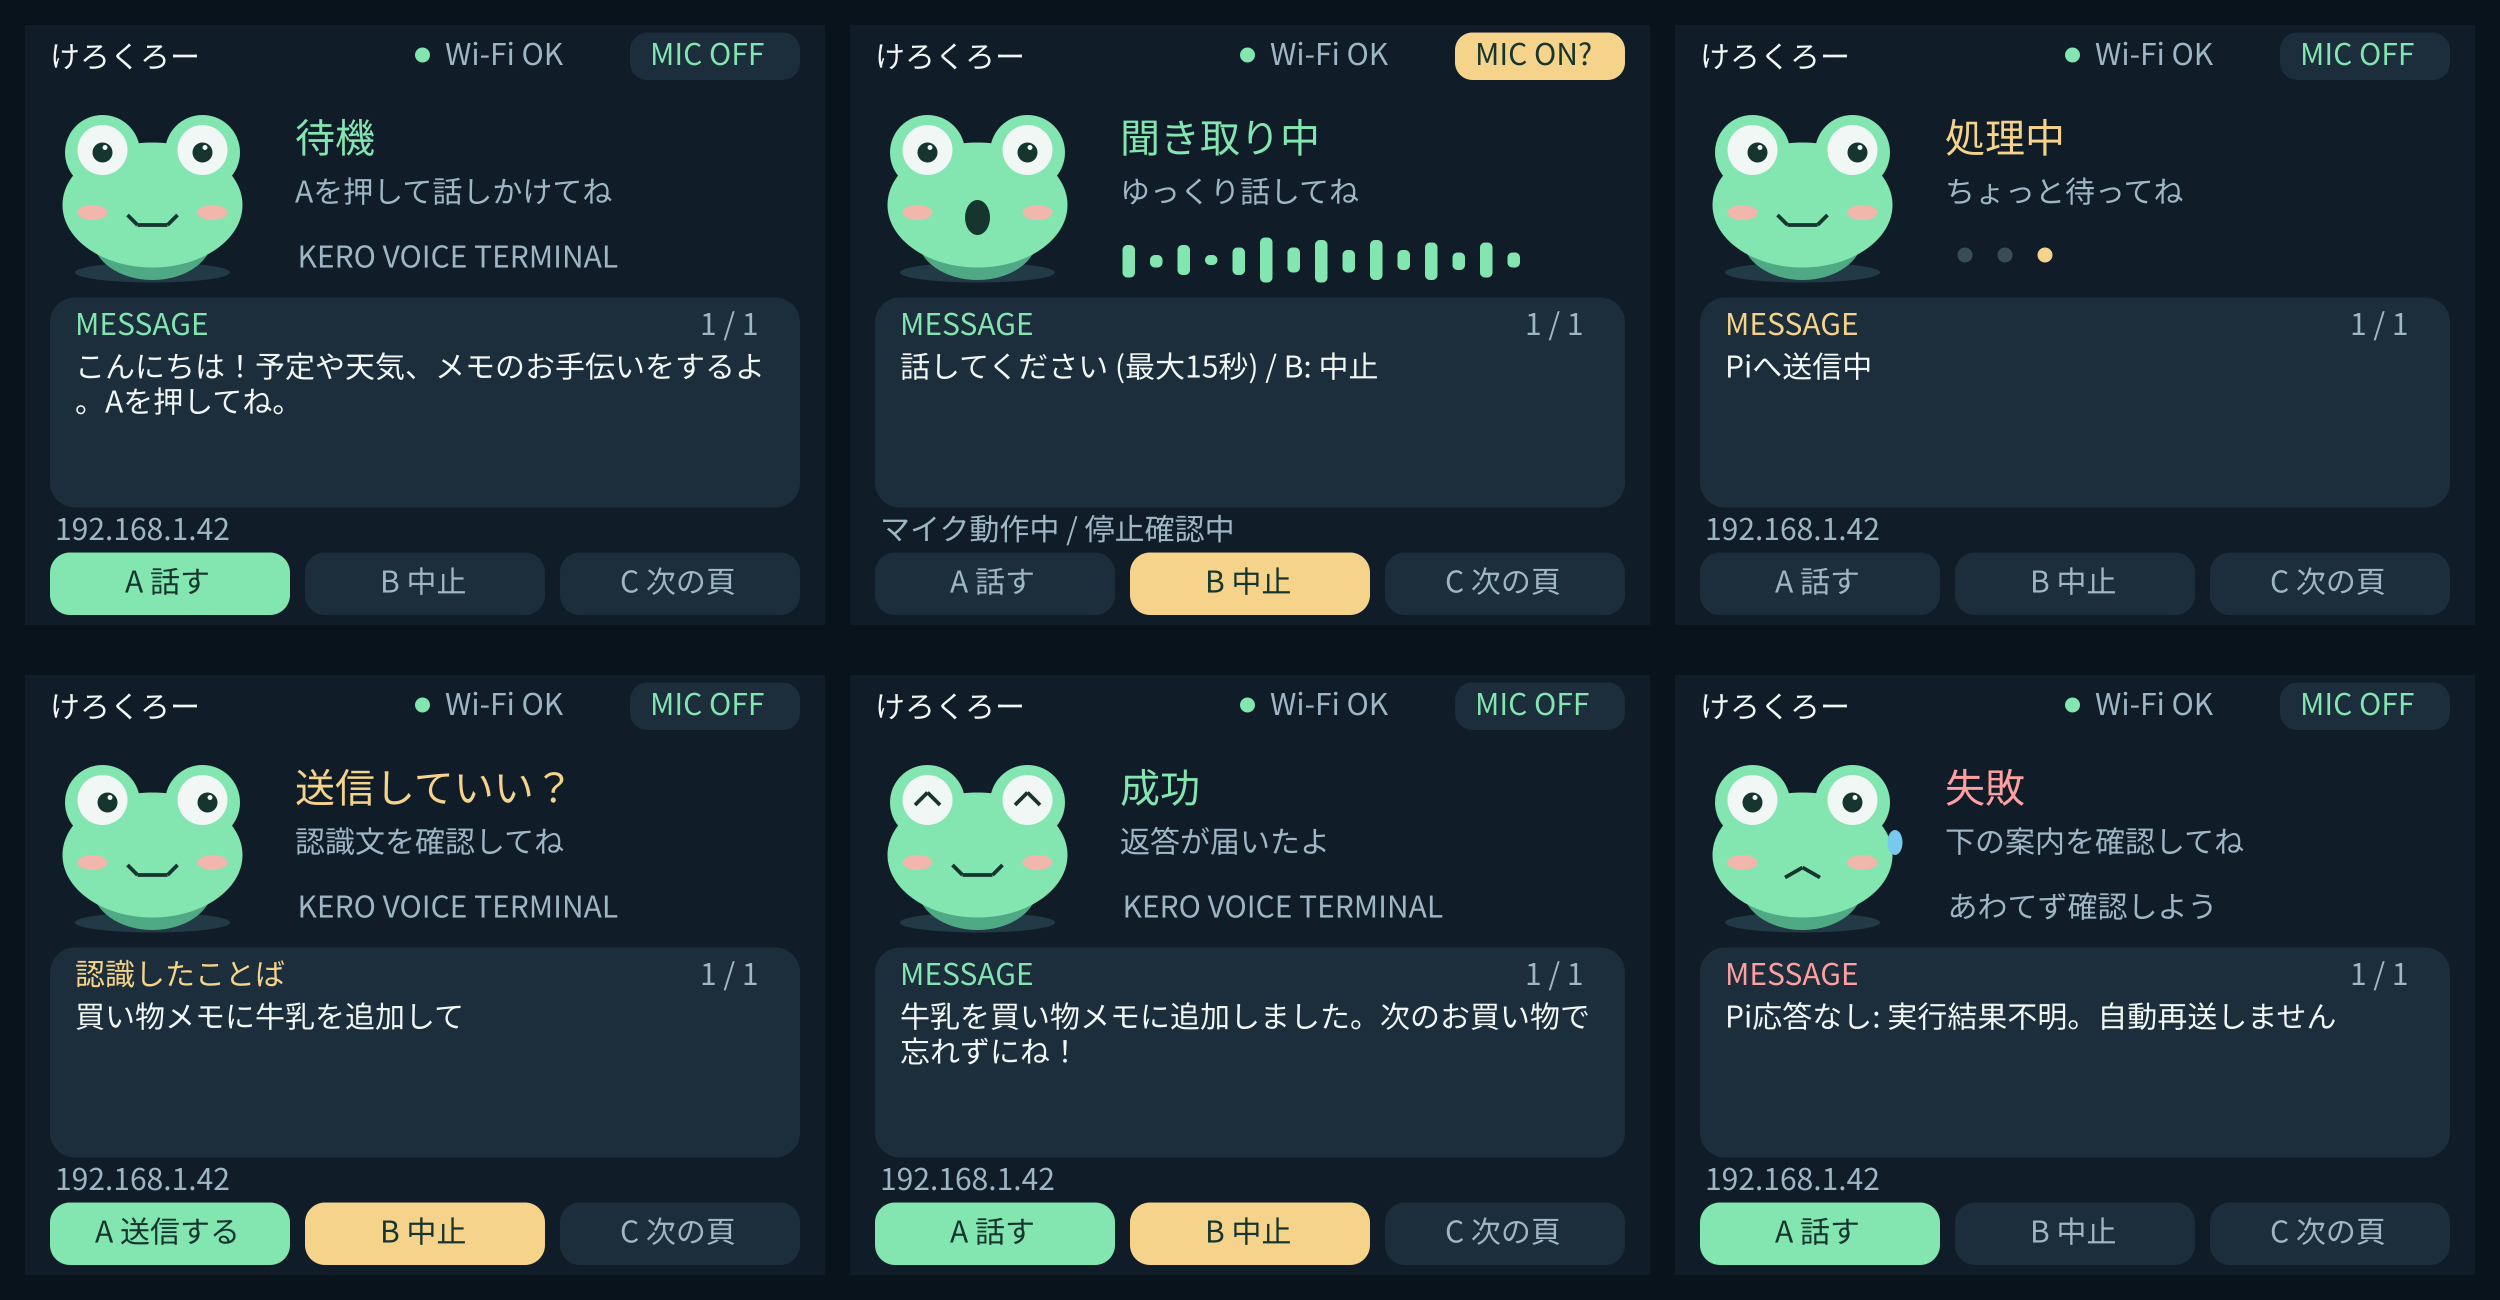
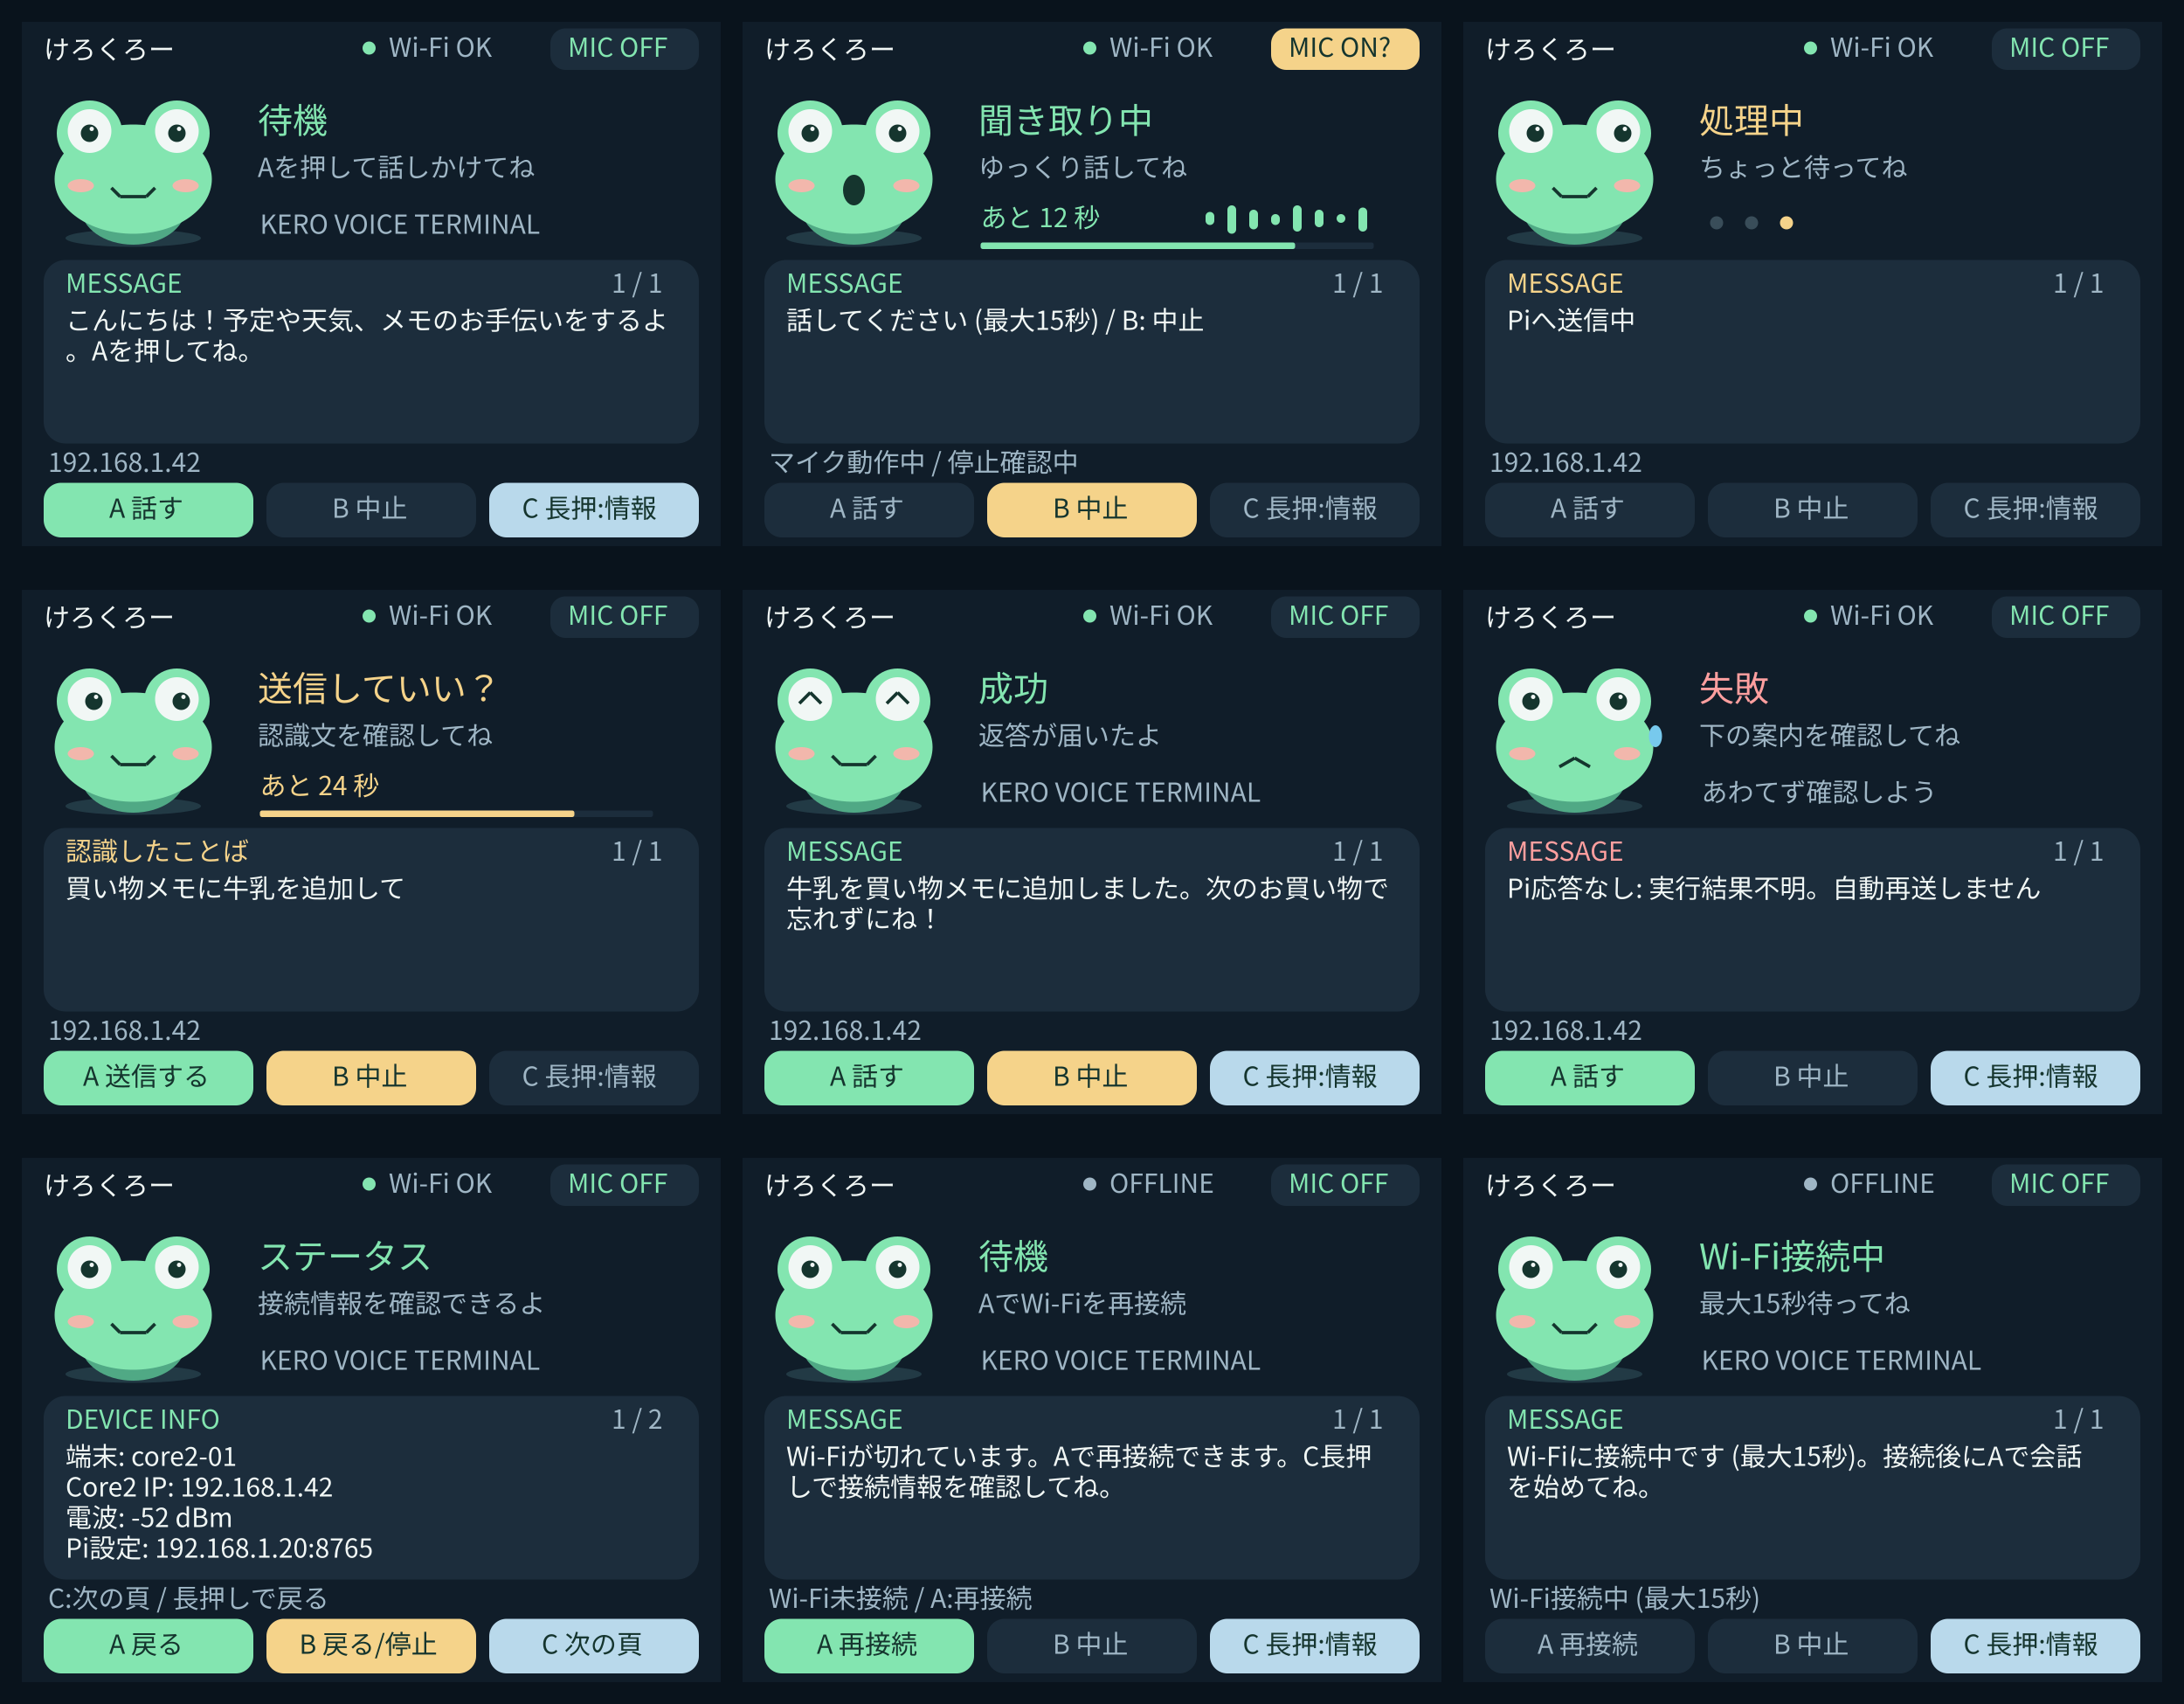
- <svg xmlns="http://www.w3.org/2000/svg" width="1000" height="520" viewBox="0 0 1000 520">
-   <rect x="0" y="0" width="1000" height="520" rx="0" fill="#09131c" />
+ <svg xmlns="http://www.w3.org/2000/svg" width="1000" height="780" viewBox="0 0 1000 780">
+   <rect x="0" y="0" width="1000" height="780" rx="0" fill="#09131c" />
  <g transform="translate(10 10)">
    <rect x="0" y="0" width="320" height="240" rx="0" fill="#101d29" />
    <text x="10" y="17" font-family="Noto Sans CJK JP, sans-serif" font-size="12" fill="#f1f7f5">けろくろー</text>
    <ellipse cx="159" cy="12" rx="3" ry="3" fill="#83e5b0" />
    <text x="168" y="16" font-family="Noto Sans CJK JP, sans-serif" font-size="12" fill="#9fb6c5">Wi-Fi OK</text>
    <rect x="242" y="3" width="68" height="19" rx="7" fill="#1c2d3c" />
    <text x="250" y="16" font-family="Noto Sans CJK JP, sans-serif" font-size="12" fill="#83e5b0">MIC OFF</text>
    <rect x="0" y="28" width="320" height="78" rx="0" fill="#101d29" />
    <ellipse cx="51" cy="99" rx="31" ry="4" fill="#223a45" />
    <ellipse cx="51" cy="85" rx="24" ry="17" fill="#50a985" />
    <ellipse cx="51" cy="72" rx="36" ry="25" fill="#83e5b0" />
    <ellipse cx="31" cy="51" rx="15" ry="15" fill="#83e5b0" />
    <ellipse cx="71" cy="51" rx="15" ry="15" fill="#83e5b0" />
    <ellipse cx="31" cy="50" rx="10" ry="10" fill="#f1f7f5" />
    <ellipse cx="71" cy="50" rx="10" ry="10" fill="#f1f7f5" />
    <ellipse cx="31" cy="51" rx="4" ry="4" fill="#15352e" />
    <ellipse cx="71" cy="51" rx="4" ry="4" fill="#15352e" />
    <ellipse cx="32" cy="49" rx="1" ry="1" fill="#f1f7f5" />
    <ellipse cx="72" cy="49" rx="1" ry="1" fill="#f1f7f5" />
    <ellipse cx="27" cy="75" rx="6" ry="3" fill="#f2b7ac" />
    <ellipse cx="75" cy="75" rx="6" ry="3" fill="#f2b7ac" />
    <path d="M41 76 L45 80" stroke="#15352e" stroke-width="1.5" fill="none" />
    <path d="M45 80 L57 80" stroke="#15352e" stroke-width="1.5" fill="none" />
    <path d="M57 80 L61 76" stroke="#15352e" stroke-width="1.5" fill="none" />
    <text x="108" y="51" font-family="Noto Sans CJK JP, sans-serif" font-size="16" fill="#83e5b0">待機</text>
    <text x="108" y="71" font-family="Noto Sans CJK JP, sans-serif" font-size="12" fill="#9fb6c5">Aを押して話しかけてね</text>
    <text x="109" y="97" font-family="Noto Sans CJK JP, sans-serif" font-size="12" fill="#9fb6c5">KERO VOICE TERMINAL</text>
    <rect x="10" y="109" width="300" height="84" rx="10" fill="#1c2d3c" />
    <text x="20" y="124" font-family="Noto Sans CJK JP, sans-serif" font-size="12" fill="#83e5b0">MESSAGE</text>
    <text x="270" y="124" font-family="Noto Sans CJK JP, sans-serif" font-size="12" fill="#9fb6c5">1 / 1</text>
    <text x="20" y="141" font-family="Noto Sans CJK JP, sans-serif" font-size="12" fill="#f1f7f5">こんにちは！予定や天気、メモのお手伝いをするよ</text>
    <text x="20" y="155" font-family="Noto Sans CJK JP, sans-serif" font-size="12" fill="#f1f7f5">。Aを押してね。</text>
    <text x="12" y="206" font-family="Noto Sans CJK JP, sans-serif" font-size="12" fill="#9fb6c5">192.168.1.42</text>
    <rect x="10" y="211" width="96" height="25" rx="8" fill="#83e5b0" />
    <text x="40" y="227" font-family="Noto Sans CJK JP, sans-serif" font-size="12" fill="#15352e">A 話す</text>
    <rect x="112" y="211" width="96" height="25" rx="8" fill="#1c2d3c" />
    <text x="142" y="227" font-family="Noto Sans CJK JP, sans-serif" font-size="12" fill="#9fb6c5">B 中止</text>
-     <rect x="214" y="211" width="96" height="25" rx="8" fill="#1c2d3c" />
-     <text x="238" y="227" font-family="Noto Sans CJK JP, sans-serif" font-size="12" fill="#9fb6c5">C 次の頁</text>
+     <rect x="214" y="211" width="96" height="25" rx="8" fill="#b9d9eb" />
+     <text x="229" y="227" font-family="Noto Sans CJK JP, sans-serif" font-size="12" fill="#15352e">C 長押:情報</text>
  </g>
  <g transform="translate(340 10)">
    <rect x="0" y="0" width="320" height="240" rx="0" fill="#101d29" />
    <text x="10" y="17" font-family="Noto Sans CJK JP, sans-serif" font-size="12" fill="#f1f7f5">けろくろー</text>
    <ellipse cx="159" cy="12" rx="3" ry="3" fill="#83e5b0" />
    <text x="168" y="16" font-family="Noto Sans CJK JP, sans-serif" font-size="12" fill="#9fb6c5">Wi-Fi OK</text>
    <rect x="242" y="3" width="68" height="19" rx="7" fill="#f5d38a" />
    <text x="250" y="16" font-family="Noto Sans CJK JP, sans-serif" font-size="12" fill="#15352e">MIC ON?</text>
    <rect x="0" y="28" width="320" height="78" rx="0" fill="#101d29" />
    <ellipse cx="51" cy="99" rx="31" ry="4" fill="#223a45" />
    <ellipse cx="51" cy="85" rx="24" ry="17" fill="#50a985" />
    <ellipse cx="51" cy="72" rx="36" ry="25" fill="#83e5b0" />
    <ellipse cx="31" cy="51" rx="15" ry="15" fill="#83e5b0" />
    <ellipse cx="71" cy="51" rx="15" ry="15" fill="#83e5b0" />
    <ellipse cx="31" cy="50" rx="10" ry="10" fill="#f1f7f5" />
    <ellipse cx="71" cy="50" rx="10" ry="10" fill="#f1f7f5" />
    <ellipse cx="31" cy="51" rx="4" ry="4" fill="#15352e" />
    <ellipse cx="71" cy="51" rx="4" ry="4" fill="#15352e" />
    <ellipse cx="32" cy="49" rx="1" ry="1" fill="#f1f7f5" />
    <ellipse cx="72" cy="49" rx="1" ry="1" fill="#f1f7f5" />
    <ellipse cx="27" cy="75" rx="6" ry="3" fill="#f2b7ac" />
    <ellipse cx="75" cy="75" rx="6" ry="3" fill="#f2b7ac" />
    <ellipse cx="51" cy="77" rx="5" ry="7" fill="#15352e" />
    <text x="108" y="51" font-family="Noto Sans CJK JP, sans-serif" font-size="16" fill="#83e5b0">聞き取り中</text>
    <text x="108" y="71" font-family="Noto Sans CJK JP, sans-serif" font-size="12" fill="#9fb6c5">ゆっくり話してね</text>
-     <rect x="109" y="88" width="5" height="13" rx="2" fill="#83e5b0" />
-     <rect x="120" y="92" width="5" height="5" rx="2" fill="#83e5b0" />
-     <rect x="131" y="88" width="5" height="12" rx="2" fill="#83e5b0" />
-     <rect x="142" y="92" width="5" height="4" rx="2" fill="#83e5b0" />
-     <rect x="153" y="89" width="5" height="11" rx="2" fill="#83e5b0" />
-     <rect x="164" y="85" width="5" height="18" rx="2" fill="#83e5b0" />
-     <rect x="175" y="89" width="5" height="10" rx="2" fill="#83e5b0" />
-     <rect x="186" y="86" width="5" height="17" rx="2" fill="#83e5b0" />
-     <rect x="197" y="90" width="5" height="9" rx="2" fill="#83e5b0" />
-     <rect x="208" y="86" width="5" height="16" rx="2" fill="#83e5b0" />
-     <rect x="219" y="90" width="5" height="8" rx="2" fill="#83e5b0" />
-     <rect x="230" y="87" width="5" height="15" rx="2" fill="#83e5b0" />
-     <rect x="241" y="91" width="5" height="7" rx="2" fill="#83e5b0" />
-     <rect x="252" y="87" width="5" height="14" rx="2" fill="#83e5b0" />
-     <rect x="263" y="91" width="5" height="6" rx="2" fill="#83e5b0" />
+     <text x="109" y="94" font-family="Noto Sans CJK JP, sans-serif" font-size="12" fill="#83e5b0">あと 12 秒</text>
+     <rect x="109" y="101" width="180" height="3" rx="1" fill="#1c2d3c" />
+     <rect x="109" y="101" width="144" height="3" rx="1" fill="#83e5b0" />
+     <rect x="212" y="87" width="4" height="6" rx="2" fill="#83e5b0" />
+     <rect x="222" y="84" width="4" height="13" rx="2" fill="#83e5b0" />
+     <rect x="232" y="86" width="4" height="9" rx="2" fill="#83e5b0" />
+     <rect x="242" y="88" width="4" height="5" rx="2" fill="#83e5b0" />
+     <rect x="252" y="84" width="4" height="12" rx="2" fill="#83e5b0" />
+     <rect x="262" y="86" width="4" height="8" rx="2" fill="#83e5b0" />
+     <rect x="272" y="88" width="4" height="4" rx="2" fill="#83e5b0" />
+     <rect x="282" y="85" width="4" height="11" rx="2" fill="#83e5b0" />
    <rect x="10" y="109" width="300" height="84" rx="10" fill="#1c2d3c" />
    <text x="20" y="124" font-family="Noto Sans CJK JP, sans-serif" font-size="12" fill="#83e5b0">MESSAGE</text>
    <text x="270" y="124" font-family="Noto Sans CJK JP, sans-serif" font-size="12" fill="#9fb6c5">1 / 1</text>
    <text x="20" y="141" font-family="Noto Sans CJK JP, sans-serif" font-size="12" fill="#f1f7f5">話してください (最大15秒) / B: 中止</text>
    <text x="12" y="206" font-family="Noto Sans CJK JP, sans-serif" font-size="12" fill="#9fb6c5">マイク動作中 / 停止確認中</text>
    <rect x="10" y="211" width="96" height="25" rx="8" fill="#1c2d3c" />
    <text x="40" y="227" font-family="Noto Sans CJK JP, sans-serif" font-size="12" fill="#9fb6c5">A 話す</text>
    <rect x="112" y="211" width="96" height="25" rx="8" fill="#f5d38a" />
    <text x="142" y="227" font-family="Noto Sans CJK JP, sans-serif" font-size="12" fill="#15352e">B 中止</text>
    <rect x="214" y="211" width="96" height="25" rx="8" fill="#1c2d3c" />
-     <text x="238" y="227" font-family="Noto Sans CJK JP, sans-serif" font-size="12" fill="#9fb6c5">C 次の頁</text>
+     <text x="229" y="227" font-family="Noto Sans CJK JP, sans-serif" font-size="12" fill="#9fb6c5">C 長押:情報</text>
  </g>
  <g transform="translate(670 10)">
    <rect x="0" y="0" width="320" height="240" rx="0" fill="#101d29" />
    <text x="10" y="17" font-family="Noto Sans CJK JP, sans-serif" font-size="12" fill="#f1f7f5">けろくろー</text>
    <ellipse cx="159" cy="12" rx="3" ry="3" fill="#83e5b0" />
    <text x="168" y="16" font-family="Noto Sans CJK JP, sans-serif" font-size="12" fill="#9fb6c5">Wi-Fi OK</text>
    <rect x="242" y="3" width="68" height="19" rx="7" fill="#1c2d3c" />
    <text x="250" y="16" font-family="Noto Sans CJK JP, sans-serif" font-size="12" fill="#83e5b0">MIC OFF</text>
    <rect x="0" y="28" width="320" height="78" rx="0" fill="#101d29" />
    <ellipse cx="51" cy="99" rx="31" ry="4" fill="#223a45" />
    <ellipse cx="51" cy="85" rx="24" ry="17" fill="#50a985" />
    <ellipse cx="51" cy="72" rx="36" ry="25" fill="#83e5b0" />
    <ellipse cx="31" cy="51" rx="15" ry="15" fill="#83e5b0" />
    <ellipse cx="71" cy="51" rx="15" ry="15" fill="#83e5b0" />
    <ellipse cx="31" cy="50" rx="10" ry="10" fill="#f1f7f5" />
    <ellipse cx="71" cy="50" rx="10" ry="10" fill="#f1f7f5" />
    <ellipse cx="33" cy="51" rx="4" ry="4" fill="#15352e" />
    <ellipse cx="73" cy="51" rx="4" ry="4" fill="#15352e" />
    <ellipse cx="34" cy="49" rx="1" ry="1" fill="#f1f7f5" />
    <ellipse cx="74" cy="49" rx="1" ry="1" fill="#f1f7f5" />
    <ellipse cx="27" cy="75" rx="6" ry="3" fill="#f2b7ac" />
    <ellipse cx="75" cy="75" rx="6" ry="3" fill="#f2b7ac" />
    <path d="M41 76 L45 80" stroke="#15352e" stroke-width="1.5" fill="none" />
    <path d="M45 80 L57 80" stroke="#15352e" stroke-width="1.5" fill="none" />
    <path d="M57 80 L61 76" stroke="#15352e" stroke-width="1.5" fill="none" />
    <text x="108" y="51" font-family="Noto Sans CJK JP, sans-serif" font-size="16" fill="#f5d38a">処理中</text>
    <text x="108" y="71" font-family="Noto Sans CJK JP, sans-serif" font-size="12" fill="#9fb6c5">ちょっと待ってね</text>
    <ellipse cx="116" cy="92" rx="3" ry="3" fill="#394d59" />
    <ellipse cx="132" cy="92" rx="3" ry="3" fill="#394d59" />
    <ellipse cx="148" cy="92" rx="3" ry="3" fill="#f5d38a" />
    <rect x="10" y="109" width="300" height="84" rx="10" fill="#1c2d3c" />
    <text x="20" y="124" font-family="Noto Sans CJK JP, sans-serif" font-size="12" fill="#f5d38a">MESSAGE</text>
    <text x="270" y="124" font-family="Noto Sans CJK JP, sans-serif" font-size="12" fill="#9fb6c5">1 / 1</text>
    <text x="20" y="141" font-family="Noto Sans CJK JP, sans-serif" font-size="12" fill="#f1f7f5">Piへ送信中</text>
    <text x="12" y="206" font-family="Noto Sans CJK JP, sans-serif" font-size="12" fill="#9fb6c5">192.168.1.42</text>
    <rect x="10" y="211" width="96" height="25" rx="8" fill="#1c2d3c" />
    <text x="40" y="227" font-family="Noto Sans CJK JP, sans-serif" font-size="12" fill="#9fb6c5">A 話す</text>
    <rect x="112" y="211" width="96" height="25" rx="8" fill="#1c2d3c" />
    <text x="142" y="227" font-family="Noto Sans CJK JP, sans-serif" font-size="12" fill="#9fb6c5">B 中止</text>
    <rect x="214" y="211" width="96" height="25" rx="8" fill="#1c2d3c" />
-     <text x="238" y="227" font-family="Noto Sans CJK JP, sans-serif" font-size="12" fill="#9fb6c5">C 次の頁</text>
+     <text x="229" y="227" font-family="Noto Sans CJK JP, sans-serif" font-size="12" fill="#9fb6c5">C 長押:情報</text>
  </g>
  <g transform="translate(10 270)">
    <rect x="0" y="0" width="320" height="240" rx="0" fill="#101d29" />
    <text x="10" y="17" font-family="Noto Sans CJK JP, sans-serif" font-size="12" fill="#f1f7f5">けろくろー</text>
    <ellipse cx="159" cy="12" rx="3" ry="3" fill="#83e5b0" />
    <text x="168" y="16" font-family="Noto Sans CJK JP, sans-serif" font-size="12" fill="#9fb6c5">Wi-Fi OK</text>
    <rect x="242" y="3" width="68" height="19" rx="7" fill="#1c2d3c" />
    <text x="250" y="16" font-family="Noto Sans CJK JP, sans-serif" font-size="12" fill="#83e5b0">MIC OFF</text>
    <rect x="0" y="28" width="320" height="78" rx="0" fill="#101d29" />
    <ellipse cx="51" cy="99" rx="31" ry="4" fill="#223a45" />
    <ellipse cx="51" cy="85" rx="24" ry="17" fill="#50a985" />
    <ellipse cx="51" cy="72" rx="36" ry="25" fill="#83e5b0" />
    <ellipse cx="31" cy="51" rx="15" ry="15" fill="#83e5b0" />
    <ellipse cx="71" cy="51" rx="15" ry="15" fill="#83e5b0" />
    <ellipse cx="31" cy="50" rx="10" ry="10" fill="#f1f7f5" />
    <ellipse cx="71" cy="50" rx="10" ry="10" fill="#f1f7f5" />
    <ellipse cx="33" cy="51" rx="4" ry="4" fill="#15352e" />
    <ellipse cx="73" cy="51" rx="4" ry="4" fill="#15352e" />
    <ellipse cx="34" cy="49" rx="1" ry="1" fill="#f1f7f5" />
    <ellipse cx="74" cy="49" rx="1" ry="1" fill="#f1f7f5" />
    <ellipse cx="27" cy="75" rx="6" ry="3" fill="#f2b7ac" />
    <ellipse cx="75" cy="75" rx="6" ry="3" fill="#f2b7ac" />
    <path d="M41 76 L45 80" stroke="#15352e" stroke-width="1.5" fill="none" />
    <path d="M45 80 L57 80" stroke="#15352e" stroke-width="1.5" fill="none" />
    <path d="M57 80 L61 76" stroke="#15352e" stroke-width="1.5" fill="none" />
    <text x="108" y="51" font-family="Noto Sans CJK JP, sans-serif" font-size="16" fill="#f5d38a">送信していい？</text>
    <text x="108" y="71" font-family="Noto Sans CJK JP, sans-serif" font-size="12" fill="#9fb6c5">認識文を確認してね</text>
-     <text x="109" y="97" font-family="Noto Sans CJK JP, sans-serif" font-size="12" fill="#9fb6c5">KERO VOICE TERMINAL</text>
+     <text x="109" y="94" font-family="Noto Sans CJK JP, sans-serif" font-size="12" fill="#f5d38a">あと 24 秒</text>
+     <rect x="109" y="101" width="180" height="3" rx="1" fill="#1c2d3c" />
+     <rect x="109" y="101" width="144" height="3" rx="1" fill="#f5d38a" />
    <rect x="10" y="109" width="300" height="84" rx="10" fill="#1c2d3c" />
    <text x="20" y="124" font-family="Noto Sans CJK JP, sans-serif" font-size="12" fill="#f5d38a">認識したことば</text>
    <text x="270" y="124" font-family="Noto Sans CJK JP, sans-serif" font-size="12" fill="#9fb6c5">1 / 1</text>
    <text x="20" y="141" font-family="Noto Sans CJK JP, sans-serif" font-size="12" fill="#f1f7f5">買い物メモに牛乳を追加して</text>
    <text x="12" y="206" font-family="Noto Sans CJK JP, sans-serif" font-size="12" fill="#9fb6c5">192.168.1.42</text>
    <rect x="10" y="211" width="96" height="25" rx="8" fill="#83e5b0" />
    <text x="28" y="227" font-family="Noto Sans CJK JP, sans-serif" font-size="12" fill="#15352e">A 送信する</text>
    <rect x="112" y="211" width="96" height="25" rx="8" fill="#f5d38a" />
    <text x="142" y="227" font-family="Noto Sans CJK JP, sans-serif" font-size="12" fill="#15352e">B 中止</text>
    <rect x="214" y="211" width="96" height="25" rx="8" fill="#1c2d3c" />
-     <text x="238" y="227" font-family="Noto Sans CJK JP, sans-serif" font-size="12" fill="#9fb6c5">C 次の頁</text>
+     <text x="229" y="227" font-family="Noto Sans CJK JP, sans-serif" font-size="12" fill="#9fb6c5">C 長押:情報</text>
  </g>
  <g transform="translate(340 270)">
    <rect x="0" y="0" width="320" height="240" rx="0" fill="#101d29" />
    <text x="10" y="17" font-family="Noto Sans CJK JP, sans-serif" font-size="12" fill="#f1f7f5">けろくろー</text>
    <ellipse cx="159" cy="12" rx="3" ry="3" fill="#83e5b0" />
    <text x="168" y="16" font-family="Noto Sans CJK JP, sans-serif" font-size="12" fill="#9fb6c5">Wi-Fi OK</text>
    <rect x="242" y="3" width="68" height="19" rx="7" fill="#1c2d3c" />
    <text x="250" y="16" font-family="Noto Sans CJK JP, sans-serif" font-size="12" fill="#83e5b0">MIC OFF</text>
    <rect x="0" y="28" width="320" height="78" rx="0" fill="#101d29" />
    <ellipse cx="51" cy="99" rx="31" ry="4" fill="#223a45" />
    <ellipse cx="51" cy="85" rx="24" ry="17" fill="#50a985" />
    <ellipse cx="51" cy="72" rx="36" ry="25" fill="#83e5b0" />
    <ellipse cx="31" cy="51" rx="15" ry="15" fill="#83e5b0" />
    <ellipse cx="71" cy="51" rx="15" ry="15" fill="#83e5b0" />
    <ellipse cx="31" cy="50" rx="10" ry="10" fill="#f1f7f5" />
    <ellipse cx="71" cy="50" rx="10" ry="10" fill="#f1f7f5" />
    <path d="M26 52 L31 47" stroke="#15352e" stroke-width="1.5" fill="none" />
    <path d="M31 47 L36 52" stroke="#15352e" stroke-width="1.5" fill="none" />
    <path d="M66 52 L71 47" stroke="#15352e" stroke-width="1.5" fill="none" />
    <path d="M71 47 L76 52" stroke="#15352e" stroke-width="1.5" fill="none" />
    <ellipse cx="27" cy="75" rx="6" ry="3" fill="#f2b7ac" />
    <ellipse cx="75" cy="75" rx="6" ry="3" fill="#f2b7ac" />
    <path d="M41 76 L45 80" stroke="#15352e" stroke-width="1.5" fill="none" />
    <path d="M45 80 L57 80" stroke="#15352e" stroke-width="1.5" fill="none" />
    <path d="M57 80 L61 76" stroke="#15352e" stroke-width="1.5" fill="none" />
    <text x="108" y="51" font-family="Noto Sans CJK JP, sans-serif" font-size="16" fill="#83e5b0">成功</text>
    <text x="108" y="71" font-family="Noto Sans CJK JP, sans-serif" font-size="12" fill="#9fb6c5">返答が届いたよ</text>
    <text x="109" y="97" font-family="Noto Sans CJK JP, sans-serif" font-size="12" fill="#9fb6c5">KERO VOICE TERMINAL</text>
    <rect x="10" y="109" width="300" height="84" rx="10" fill="#1c2d3c" />
    <text x="20" y="124" font-family="Noto Sans CJK JP, sans-serif" font-size="12" fill="#83e5b0">MESSAGE</text>
    <text x="270" y="124" font-family="Noto Sans CJK JP, sans-serif" font-size="12" fill="#9fb6c5">1 / 1</text>
    <text x="20" y="141" font-family="Noto Sans CJK JP, sans-serif" font-size="12" fill="#f1f7f5">牛乳を買い物メモに追加しました。次のお買い物で</text>
    <text x="20" y="155" font-family="Noto Sans CJK JP, sans-serif" font-size="12" fill="#f1f7f5">忘れずにね！</text>
    <text x="12" y="206" font-family="Noto Sans CJK JP, sans-serif" font-size="12" fill="#9fb6c5">192.168.1.42</text>
    <rect x="10" y="211" width="96" height="25" rx="8" fill="#83e5b0" />
    <text x="40" y="227" font-family="Noto Sans CJK JP, sans-serif" font-size="12" fill="#15352e">A 話す</text>
    <rect x="112" y="211" width="96" height="25" rx="8" fill="#f5d38a" />
    <text x="142" y="227" font-family="Noto Sans CJK JP, sans-serif" font-size="12" fill="#15352e">B 中止</text>
-     <rect x="214" y="211" width="96" height="25" rx="8" fill="#1c2d3c" />
-     <text x="238" y="227" font-family="Noto Sans CJK JP, sans-serif" font-size="12" fill="#9fb6c5">C 次の頁</text>
+     <rect x="214" y="211" width="96" height="25" rx="8" fill="#b9d9eb" />
+     <text x="229" y="227" font-family="Noto Sans CJK JP, sans-serif" font-size="12" fill="#15352e">C 長押:情報</text>
  </g>
  <g transform="translate(670 270)">
    <rect x="0" y="0" width="320" height="240" rx="0" fill="#101d29" />
    <text x="10" y="17" font-family="Noto Sans CJK JP, sans-serif" font-size="12" fill="#f1f7f5">けろくろー</text>
    <ellipse cx="159" cy="12" rx="3" ry="3" fill="#83e5b0" />
    <text x="168" y="16" font-family="Noto Sans CJK JP, sans-serif" font-size="12" fill="#9fb6c5">Wi-Fi OK</text>
    <rect x="242" y="3" width="68" height="19" rx="7" fill="#1c2d3c" />
    <text x="250" y="16" font-family="Noto Sans CJK JP, sans-serif" font-size="12" fill="#83e5b0">MIC OFF</text>
    <rect x="0" y="28" width="320" height="78" rx="0" fill="#101d29" />
    <ellipse cx="51" cy="99" rx="31" ry="4" fill="#223a45" />
    <ellipse cx="51" cy="85" rx="24" ry="17" fill="#50a985" />
    <ellipse cx="51" cy="72" rx="36" ry="25" fill="#83e5b0" />
    <ellipse cx="31" cy="51" rx="15" ry="15" fill="#83e5b0" />
    <ellipse cx="71" cy="51" rx="15" ry="15" fill="#83e5b0" />
    <ellipse cx="31" cy="50" rx="10" ry="10" fill="#f1f7f5" />
    <ellipse cx="71" cy="50" rx="10" ry="10" fill="#f1f7f5" />
    <ellipse cx="31" cy="51" rx="4" ry="4" fill="#15352e" />
    <ellipse cx="71" cy="51" rx="4" ry="4" fill="#15352e" />
    <ellipse cx="32" cy="49" rx="1" ry="1" fill="#f1f7f5" />
    <ellipse cx="72" cy="49" rx="1" ry="1" fill="#f1f7f5" />
    <ellipse cx="27" cy="75" rx="6" ry="3" fill="#f2b7ac" />
    <ellipse cx="75" cy="75" rx="6" ry="3" fill="#f2b7ac" />
    <path d="M44 81 L51 77" stroke="#15352e" stroke-width="1.5" fill="none" />
    <path d="M51 77 L58 81" stroke="#15352e" stroke-width="1.5" fill="none" />
    <ellipse cx="88" cy="67" rx="3" ry="5" fill="#77c9ed" />
    <text x="108" y="51" font-family="Noto Sans CJK JP, sans-serif" font-size="16" fill="#ff9f9f">失敗</text>
    <text x="108" y="71" font-family="Noto Sans CJK JP, sans-serif" font-size="12" fill="#9fb6c5">下の案内を確認してね</text>
    <text x="109" y="97" font-family="Noto Sans CJK JP, sans-serif" font-size="12" fill="#9fb6c5">あわてず確認しよう</text>
    <rect x="10" y="109" width="300" height="84" rx="10" fill="#1c2d3c" />
    <text x="20" y="124" font-family="Noto Sans CJK JP, sans-serif" font-size="12" fill="#ff9f9f">MESSAGE</text>
    <text x="270" y="124" font-family="Noto Sans CJK JP, sans-serif" font-size="12" fill="#9fb6c5">1 / 1</text>
    <text x="20" y="141" font-family="Noto Sans CJK JP, sans-serif" font-size="12" fill="#f1f7f5">Pi応答なし: 実行結果不明。自動再送しません</text>
    <text x="12" y="206" font-family="Noto Sans CJK JP, sans-serif" font-size="12" fill="#9fb6c5">192.168.1.42</text>
    <rect x="10" y="211" width="96" height="25" rx="8" fill="#83e5b0" />
    <text x="40" y="227" font-family="Noto Sans CJK JP, sans-serif" font-size="12" fill="#15352e">A 話す</text>
    <rect x="112" y="211" width="96" height="25" rx="8" fill="#1c2d3c" />
    <text x="142" y="227" font-family="Noto Sans CJK JP, sans-serif" font-size="12" fill="#9fb6c5">B 中止</text>
-     <rect x="214" y="211" width="96" height="25" rx="8" fill="#1c2d3c" />
-     <text x="238" y="227" font-family="Noto Sans CJK JP, sans-serif" font-size="12" fill="#9fb6c5">C 次の頁</text>
+     <rect x="214" y="211" width="96" height="25" rx="8" fill="#b9d9eb" />
+     <text x="229" y="227" font-family="Noto Sans CJK JP, sans-serif" font-size="12" fill="#15352e">C 長押:情報</text>
+   </g>
+   <g transform="translate(10 530)">
+     <rect x="0" y="0" width="320" height="240" rx="0" fill="#101d29" />
+     <text x="10" y="17" font-family="Noto Sans CJK JP, sans-serif" font-size="12" fill="#f1f7f5">けろくろー</text>
+     <ellipse cx="159" cy="12" rx="3" ry="3" fill="#83e5b0" />
+     <text x="168" y="16" font-family="Noto Sans CJK JP, sans-serif" font-size="12" fill="#9fb6c5">Wi-Fi OK</text>
+     <rect x="242" y="3" width="68" height="19" rx="7" fill="#1c2d3c" />
+     <text x="250" y="16" font-family="Noto Sans CJK JP, sans-serif" font-size="12" fill="#83e5b0">MIC OFF</text>
+     <rect x="0" y="28" width="320" height="78" rx="0" fill="#101d29" />
+     <ellipse cx="51" cy="99" rx="31" ry="4" fill="#223a45" />
+     <ellipse cx="51" cy="85" rx="24" ry="17" fill="#50a985" />
+     <ellipse cx="51" cy="72" rx="36" ry="25" fill="#83e5b0" />
+     <ellipse cx="31" cy="51" rx="15" ry="15" fill="#83e5b0" />
+     <ellipse cx="71" cy="51" rx="15" ry="15" fill="#83e5b0" />
+     <ellipse cx="31" cy="50" rx="10" ry="10" fill="#f1f7f5" />
+     <ellipse cx="71" cy="50" rx="10" ry="10" fill="#f1f7f5" />
+     <ellipse cx="31" cy="51" rx="4" ry="4" fill="#15352e" />
+     <ellipse cx="71" cy="51" rx="4" ry="4" fill="#15352e" />
+     <ellipse cx="32" cy="49" rx="1" ry="1" fill="#f1f7f5" />
+     <ellipse cx="72" cy="49" rx="1" ry="1" fill="#f1f7f5" />
+     <ellipse cx="27" cy="75" rx="6" ry="3" fill="#f2b7ac" />
+     <ellipse cx="75" cy="75" rx="6" ry="3" fill="#f2b7ac" />
+     <path d="M41 76 L45 80" stroke="#15352e" stroke-width="1.5" fill="none" />
+     <path d="M45 80 L57 80" stroke="#15352e" stroke-width="1.5" fill="none" />
+     <path d="M57 80 L61 76" stroke="#15352e" stroke-width="1.5" fill="none" />
+     <text x="108" y="51" font-family="Noto Sans CJK JP, sans-serif" font-size="16" fill="#83e5b0">ステータス</text>
+     <text x="108" y="71" font-family="Noto Sans CJK JP, sans-serif" font-size="12" fill="#9fb6c5">接続情報を確認できるよ</text>
+     <text x="109" y="97" font-family="Noto Sans CJK JP, sans-serif" font-size="12" fill="#9fb6c5">KERO VOICE TERMINAL</text>
+     <rect x="10" y="109" width="300" height="84" rx="10" fill="#1c2d3c" />
+     <text x="20" y="124" font-family="Noto Sans CJK JP, sans-serif" font-size="12" fill="#83e5b0">DEVICE INFO</text>
+     <text x="270" y="124" font-family="Noto Sans CJK JP, sans-serif" font-size="12" fill="#9fb6c5">1 / 2</text>
+     <text x="20" y="141" font-family="Noto Sans CJK JP, sans-serif" font-size="12" fill="#f1f7f5">端末: core2-01</text>
+     <text x="20" y="155" font-family="Noto Sans CJK JP, sans-serif" font-size="12" fill="#f1f7f5">Core2 IP: 192.168.1.42</text>
+     <text x="20" y="169" font-family="Noto Sans CJK JP, sans-serif" font-size="12" fill="#f1f7f5">電波: -52 dBm</text>
+     <text x="20" y="183" font-family="Noto Sans CJK JP, sans-serif" font-size="12" fill="#f1f7f5">Pi設定: 192.168.1.20:8765</text>
+     <text x="12" y="206" font-family="Noto Sans CJK JP, sans-serif" font-size="12" fill="#9fb6c5">C:次の頁 / 長押しで戻る</text>
+     <rect x="10" y="211" width="96" height="25" rx="8" fill="#83e5b0" />
+     <text x="40" y="227" font-family="Noto Sans CJK JP, sans-serif" font-size="12" fill="#15352e">A 戻る</text>
+     <rect x="112" y="211" width="96" height="25" rx="8" fill="#f5d38a" />
+     <text x="127" y="227" font-family="Noto Sans CJK JP, sans-serif" font-size="12" fill="#15352e">B 戻る/停止</text>
+     <rect x="214" y="211" width="96" height="25" rx="8" fill="#b9d9eb" />
+     <text x="238" y="227" font-family="Noto Sans CJK JP, sans-serif" font-size="12" fill="#15352e">C 次の頁</text>
+   </g>
+   <g transform="translate(340 530)">
+     <rect x="0" y="0" width="320" height="240" rx="0" fill="#101d29" />
+     <text x="10" y="17" font-family="Noto Sans CJK JP, sans-serif" font-size="12" fill="#f1f7f5">けろくろー</text>
+     <ellipse cx="159" cy="12" rx="3" ry="3" fill="#9fb6c5" />
+     <text x="168" y="16" font-family="Noto Sans CJK JP, sans-serif" font-size="12" fill="#9fb6c5">OFFLINE</text>
+     <rect x="242" y="3" width="68" height="19" rx="7" fill="#1c2d3c" />
+     <text x="250" y="16" font-family="Noto Sans CJK JP, sans-serif" font-size="12" fill="#83e5b0">MIC OFF</text>
+     <rect x="0" y="28" width="320" height="78" rx="0" fill="#101d29" />
+     <ellipse cx="51" cy="99" rx="31" ry="4" fill="#223a45" />
+     <ellipse cx="51" cy="85" rx="24" ry="17" fill="#50a985" />
+     <ellipse cx="51" cy="72" rx="36" ry="25" fill="#83e5b0" />
+     <ellipse cx="31" cy="51" rx="15" ry="15" fill="#83e5b0" />
+     <ellipse cx="71" cy="51" rx="15" ry="15" fill="#83e5b0" />
+     <ellipse cx="31" cy="50" rx="10" ry="10" fill="#f1f7f5" />
+     <ellipse cx="71" cy="50" rx="10" ry="10" fill="#f1f7f5" />
+     <ellipse cx="31" cy="51" rx="4" ry="4" fill="#15352e" />
+     <ellipse cx="71" cy="51" rx="4" ry="4" fill="#15352e" />
+     <ellipse cx="32" cy="49" rx="1" ry="1" fill="#f1f7f5" />
+     <ellipse cx="72" cy="49" rx="1" ry="1" fill="#f1f7f5" />
+     <ellipse cx="27" cy="75" rx="6" ry="3" fill="#f2b7ac" />
+     <ellipse cx="75" cy="75" rx="6" ry="3" fill="#f2b7ac" />
+     <path d="M41 76 L45 80" stroke="#15352e" stroke-width="1.5" fill="none" />
+     <path d="M45 80 L57 80" stroke="#15352e" stroke-width="1.5" fill="none" />
+     <path d="M57 80 L61 76" stroke="#15352e" stroke-width="1.5" fill="none" />
+     <text x="108" y="51" font-family="Noto Sans CJK JP, sans-serif" font-size="16" fill="#83e5b0">待機</text>
+     <text x="108" y="71" font-family="Noto Sans CJK JP, sans-serif" font-size="12" fill="#9fb6c5">AでWi-Fiを再接続</text>
+     <text x="109" y="97" font-family="Noto Sans CJK JP, sans-serif" font-size="12" fill="#9fb6c5">KERO VOICE TERMINAL</text>
+     <rect x="10" y="109" width="300" height="84" rx="10" fill="#1c2d3c" />
+     <text x="20" y="124" font-family="Noto Sans CJK JP, sans-serif" font-size="12" fill="#83e5b0">MESSAGE</text>
+     <text x="270" y="124" font-family="Noto Sans CJK JP, sans-serif" font-size="12" fill="#9fb6c5">1 / 1</text>
+     <text x="20" y="141" font-family="Noto Sans CJK JP, sans-serif" font-size="12" fill="#f1f7f5">Wi-Fiが切れています。Aで再接続できます。C長押</text>
+     <text x="20" y="155" font-family="Noto Sans CJK JP, sans-serif" font-size="12" fill="#f1f7f5">しで接続情報を確認してね。</text>
+     <text x="12" y="206" font-family="Noto Sans CJK JP, sans-serif" font-size="12" fill="#9fb6c5">Wi-Fi未接続 / A:再接続</text>
+     <rect x="10" y="211" width="96" height="25" rx="8" fill="#83e5b0" />
+     <text x="34" y="227" font-family="Noto Sans CJK JP, sans-serif" font-size="12" fill="#15352e">A 再接続</text>
+     <rect x="112" y="211" width="96" height="25" rx="8" fill="#1c2d3c" />
+     <text x="142" y="227" font-family="Noto Sans CJK JP, sans-serif" font-size="12" fill="#9fb6c5">B 中止</text>
+     <rect x="214" y="211" width="96" height="25" rx="8" fill="#b9d9eb" />
+     <text x="229" y="227" font-family="Noto Sans CJK JP, sans-serif" font-size="12" fill="#15352e">C 長押:情報</text>
+   </g>
+   <g transform="translate(670 530)">
+     <rect x="0" y="0" width="320" height="240" rx="0" fill="#101d29" />
+     <text x="10" y="17" font-family="Noto Sans CJK JP, sans-serif" font-size="12" fill="#f1f7f5">けろくろー</text>
+     <ellipse cx="159" cy="12" rx="3" ry="3" fill="#9fb6c5" />
+     <text x="168" y="16" font-family="Noto Sans CJK JP, sans-serif" font-size="12" fill="#9fb6c5">OFFLINE</text>
+     <rect x="242" y="3" width="68" height="19" rx="7" fill="#1c2d3c" />
+     <text x="250" y="16" font-family="Noto Sans CJK JP, sans-serif" font-size="12" fill="#83e5b0">MIC OFF</text>
+     <rect x="0" y="28" width="320" height="78" rx="0" fill="#101d29" />
+     <ellipse cx="51" cy="99" rx="31" ry="4" fill="#223a45" />
+     <ellipse cx="51" cy="85" rx="24" ry="17" fill="#50a985" />
+     <ellipse cx="51" cy="72" rx="36" ry="25" fill="#83e5b0" />
+     <ellipse cx="31" cy="51" rx="15" ry="15" fill="#83e5b0" />
+     <ellipse cx="71" cy="51" rx="15" ry="15" fill="#83e5b0" />
+     <ellipse cx="31" cy="50" rx="10" ry="10" fill="#f1f7f5" />
+     <ellipse cx="71" cy="50" rx="10" ry="10" fill="#f1f7f5" />
+     <ellipse cx="31" cy="51" rx="4" ry="4" fill="#15352e" />
+     <ellipse cx="71" cy="51" rx="4" ry="4" fill="#15352e" />
+     <ellipse cx="32" cy="49" rx="1" ry="1" fill="#f1f7f5" />
+     <ellipse cx="72" cy="49" rx="1" ry="1" fill="#f1f7f5" />
+     <ellipse cx="27" cy="75" rx="6" ry="3" fill="#f2b7ac" />
+     <ellipse cx="75" cy="75" rx="6" ry="3" fill="#f2b7ac" />
+     <path d="M41 76 L45 80" stroke="#15352e" stroke-width="1.5" fill="none" />
+     <path d="M45 80 L57 80" stroke="#15352e" stroke-width="1.5" fill="none" />
+     <path d="M57 80 L61 76" stroke="#15352e" stroke-width="1.5" fill="none" />
+     <text x="108" y="51" font-family="Noto Sans CJK JP, sans-serif" font-size="16" fill="#83e5b0">Wi-Fi接続中</text>
+     <text x="108" y="71" font-family="Noto Sans CJK JP, sans-serif" font-size="12" fill="#9fb6c5">最大15秒待ってね</text>
+     <text x="109" y="97" font-family="Noto Sans CJK JP, sans-serif" font-size="12" fill="#9fb6c5">KERO VOICE TERMINAL</text>
+     <rect x="10" y="109" width="300" height="84" rx="10" fill="#1c2d3c" />
+     <text x="20" y="124" font-family="Noto Sans CJK JP, sans-serif" font-size="12" fill="#83e5b0">MESSAGE</text>
+     <text x="270" y="124" font-family="Noto Sans CJK JP, sans-serif" font-size="12" fill="#9fb6c5">1 / 1</text>
+     <text x="20" y="141" font-family="Noto Sans CJK JP, sans-serif" font-size="12" fill="#f1f7f5">Wi-Fiに接続中です (最大15秒)。接続後にAで会話</text>
+     <text x="20" y="155" font-family="Noto Sans CJK JP, sans-serif" font-size="12" fill="#f1f7f5">を始めてね。</text>
+     <text x="12" y="206" font-family="Noto Sans CJK JP, sans-serif" font-size="12" fill="#9fb6c5">Wi-Fi接続中 (最大15秒)</text>
+     <rect x="10" y="211" width="96" height="25" rx="8" fill="#1c2d3c" />
+     <text x="34" y="227" font-family="Noto Sans CJK JP, sans-serif" font-size="12" fill="#9fb6c5">A 再接続</text>
+     <rect x="112" y="211" width="96" height="25" rx="8" fill="#1c2d3c" />
+     <text x="142" y="227" font-family="Noto Sans CJK JP, sans-serif" font-size="12" fill="#9fb6c5">B 中止</text>
+     <rect x="214" y="211" width="96" height="25" rx="8" fill="#b9d9eb" />
+     <text x="229" y="227" font-family="Noto Sans CJK JP, sans-serif" font-size="12" fill="#15352e">C 長押:情報</text>
  </g>
</svg>
